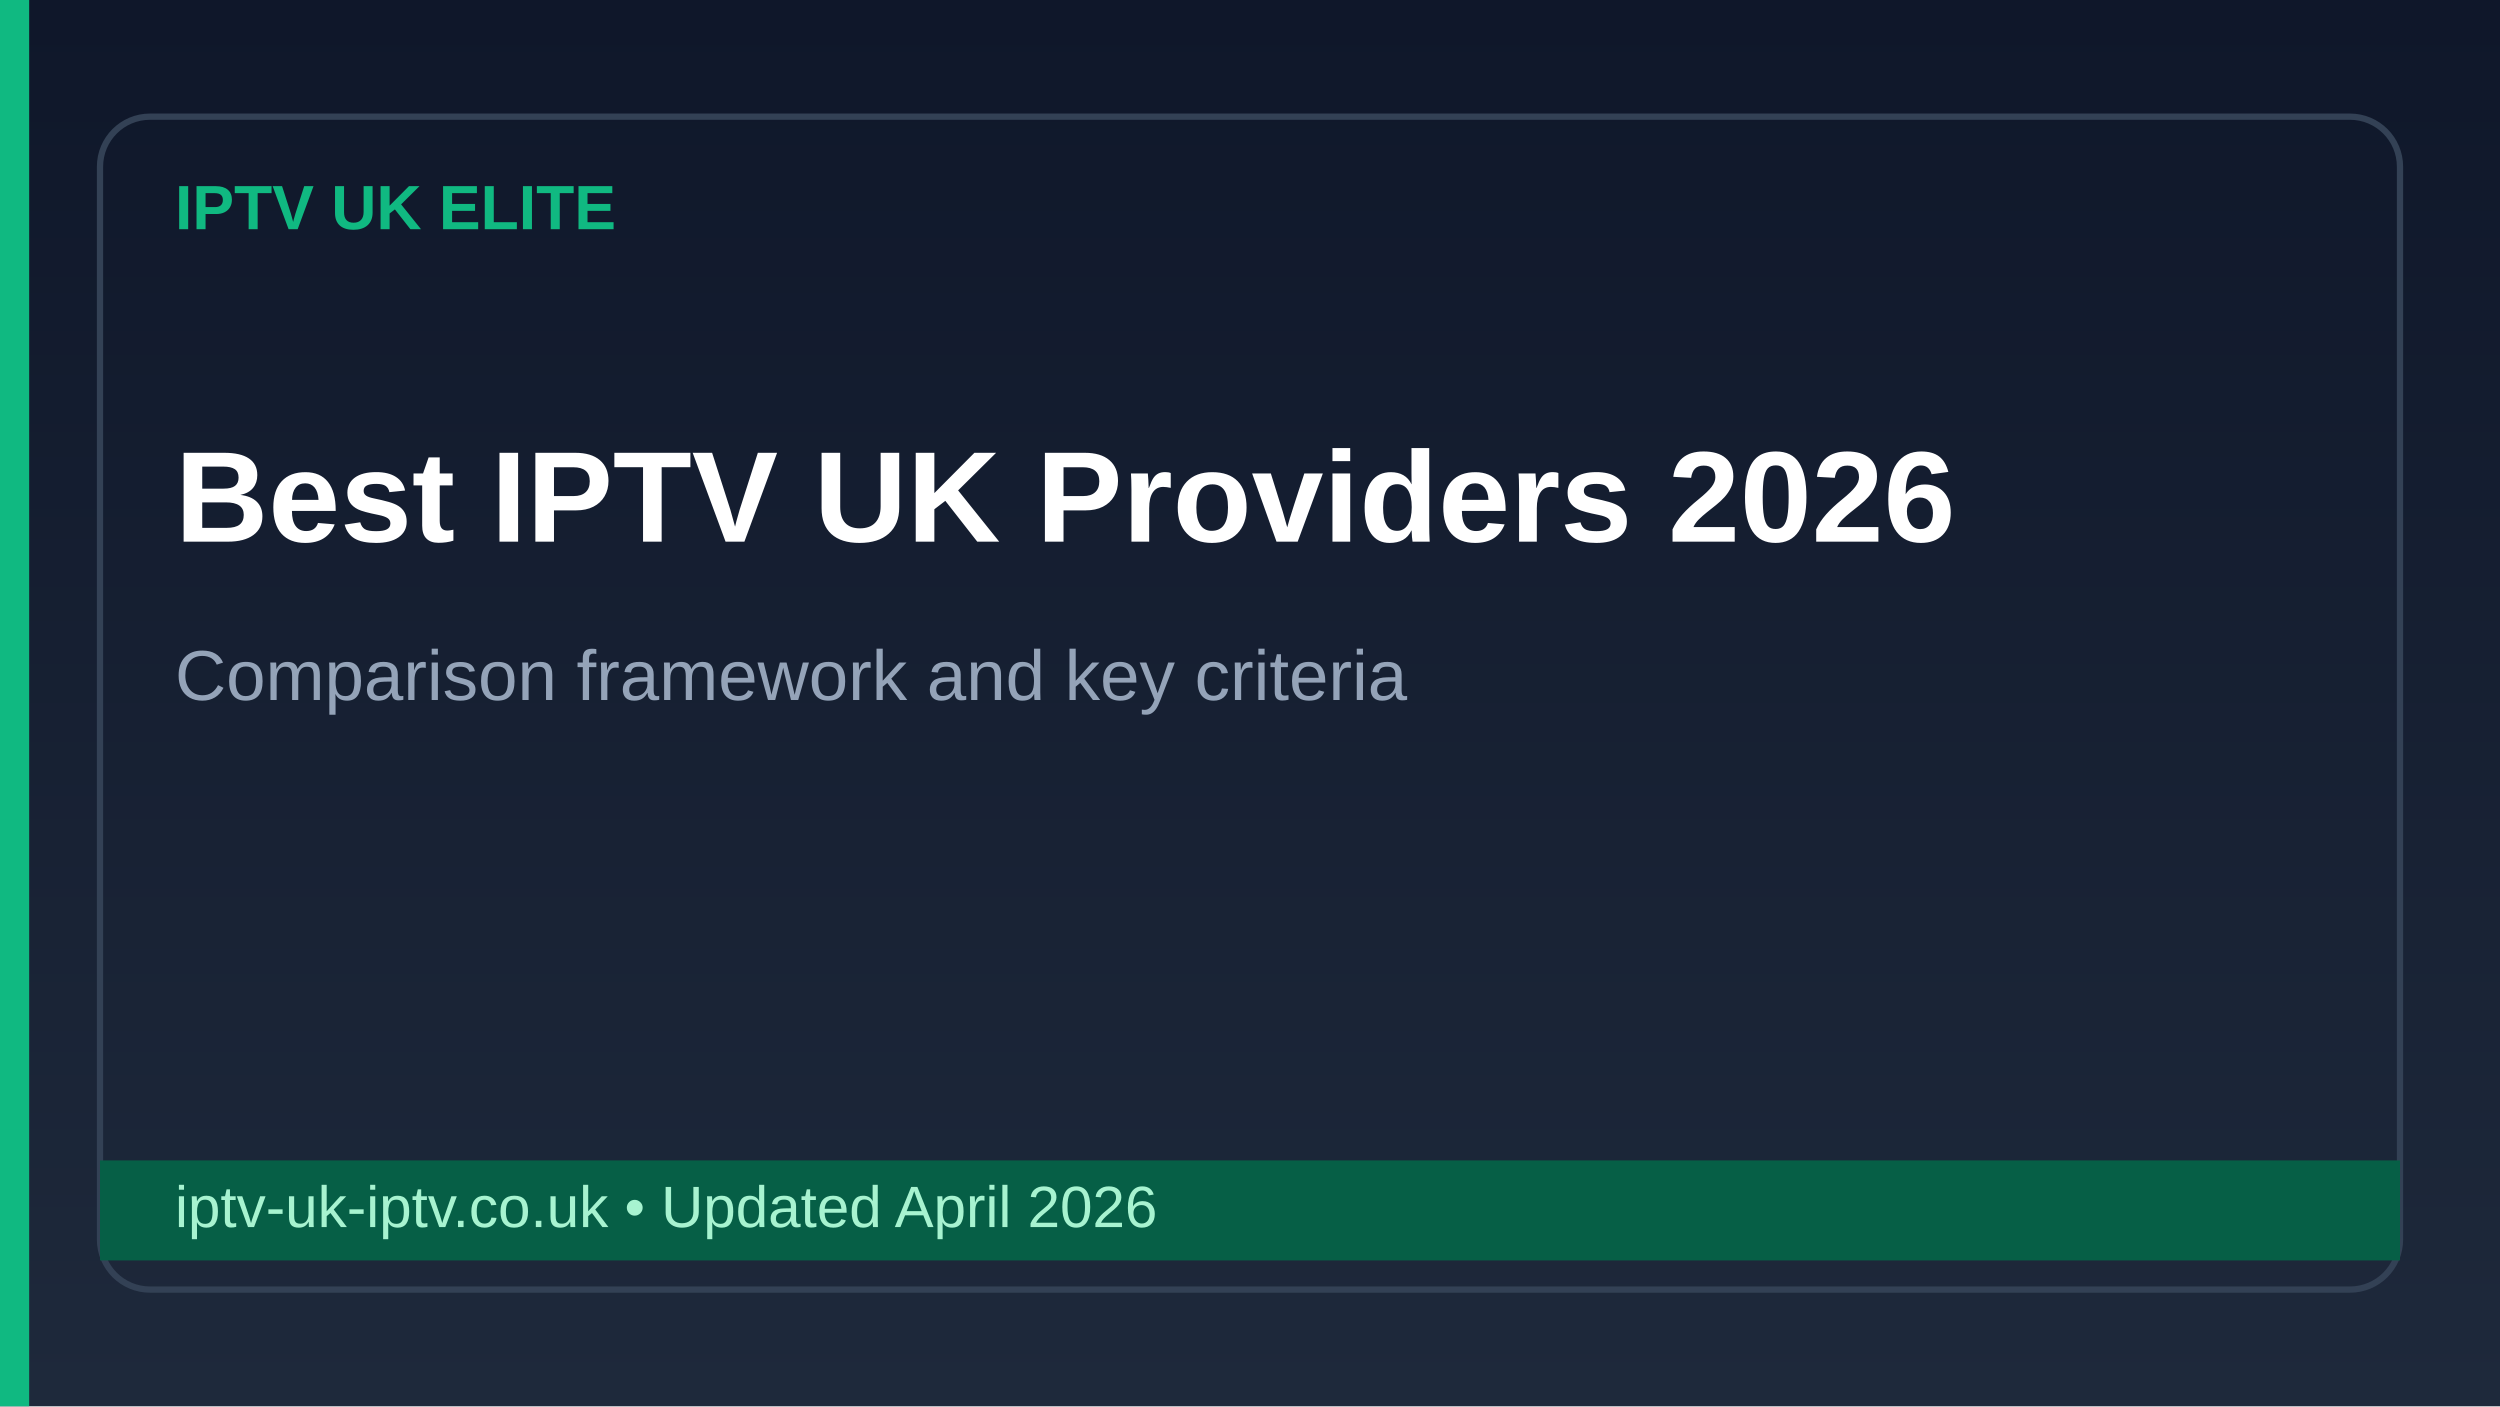
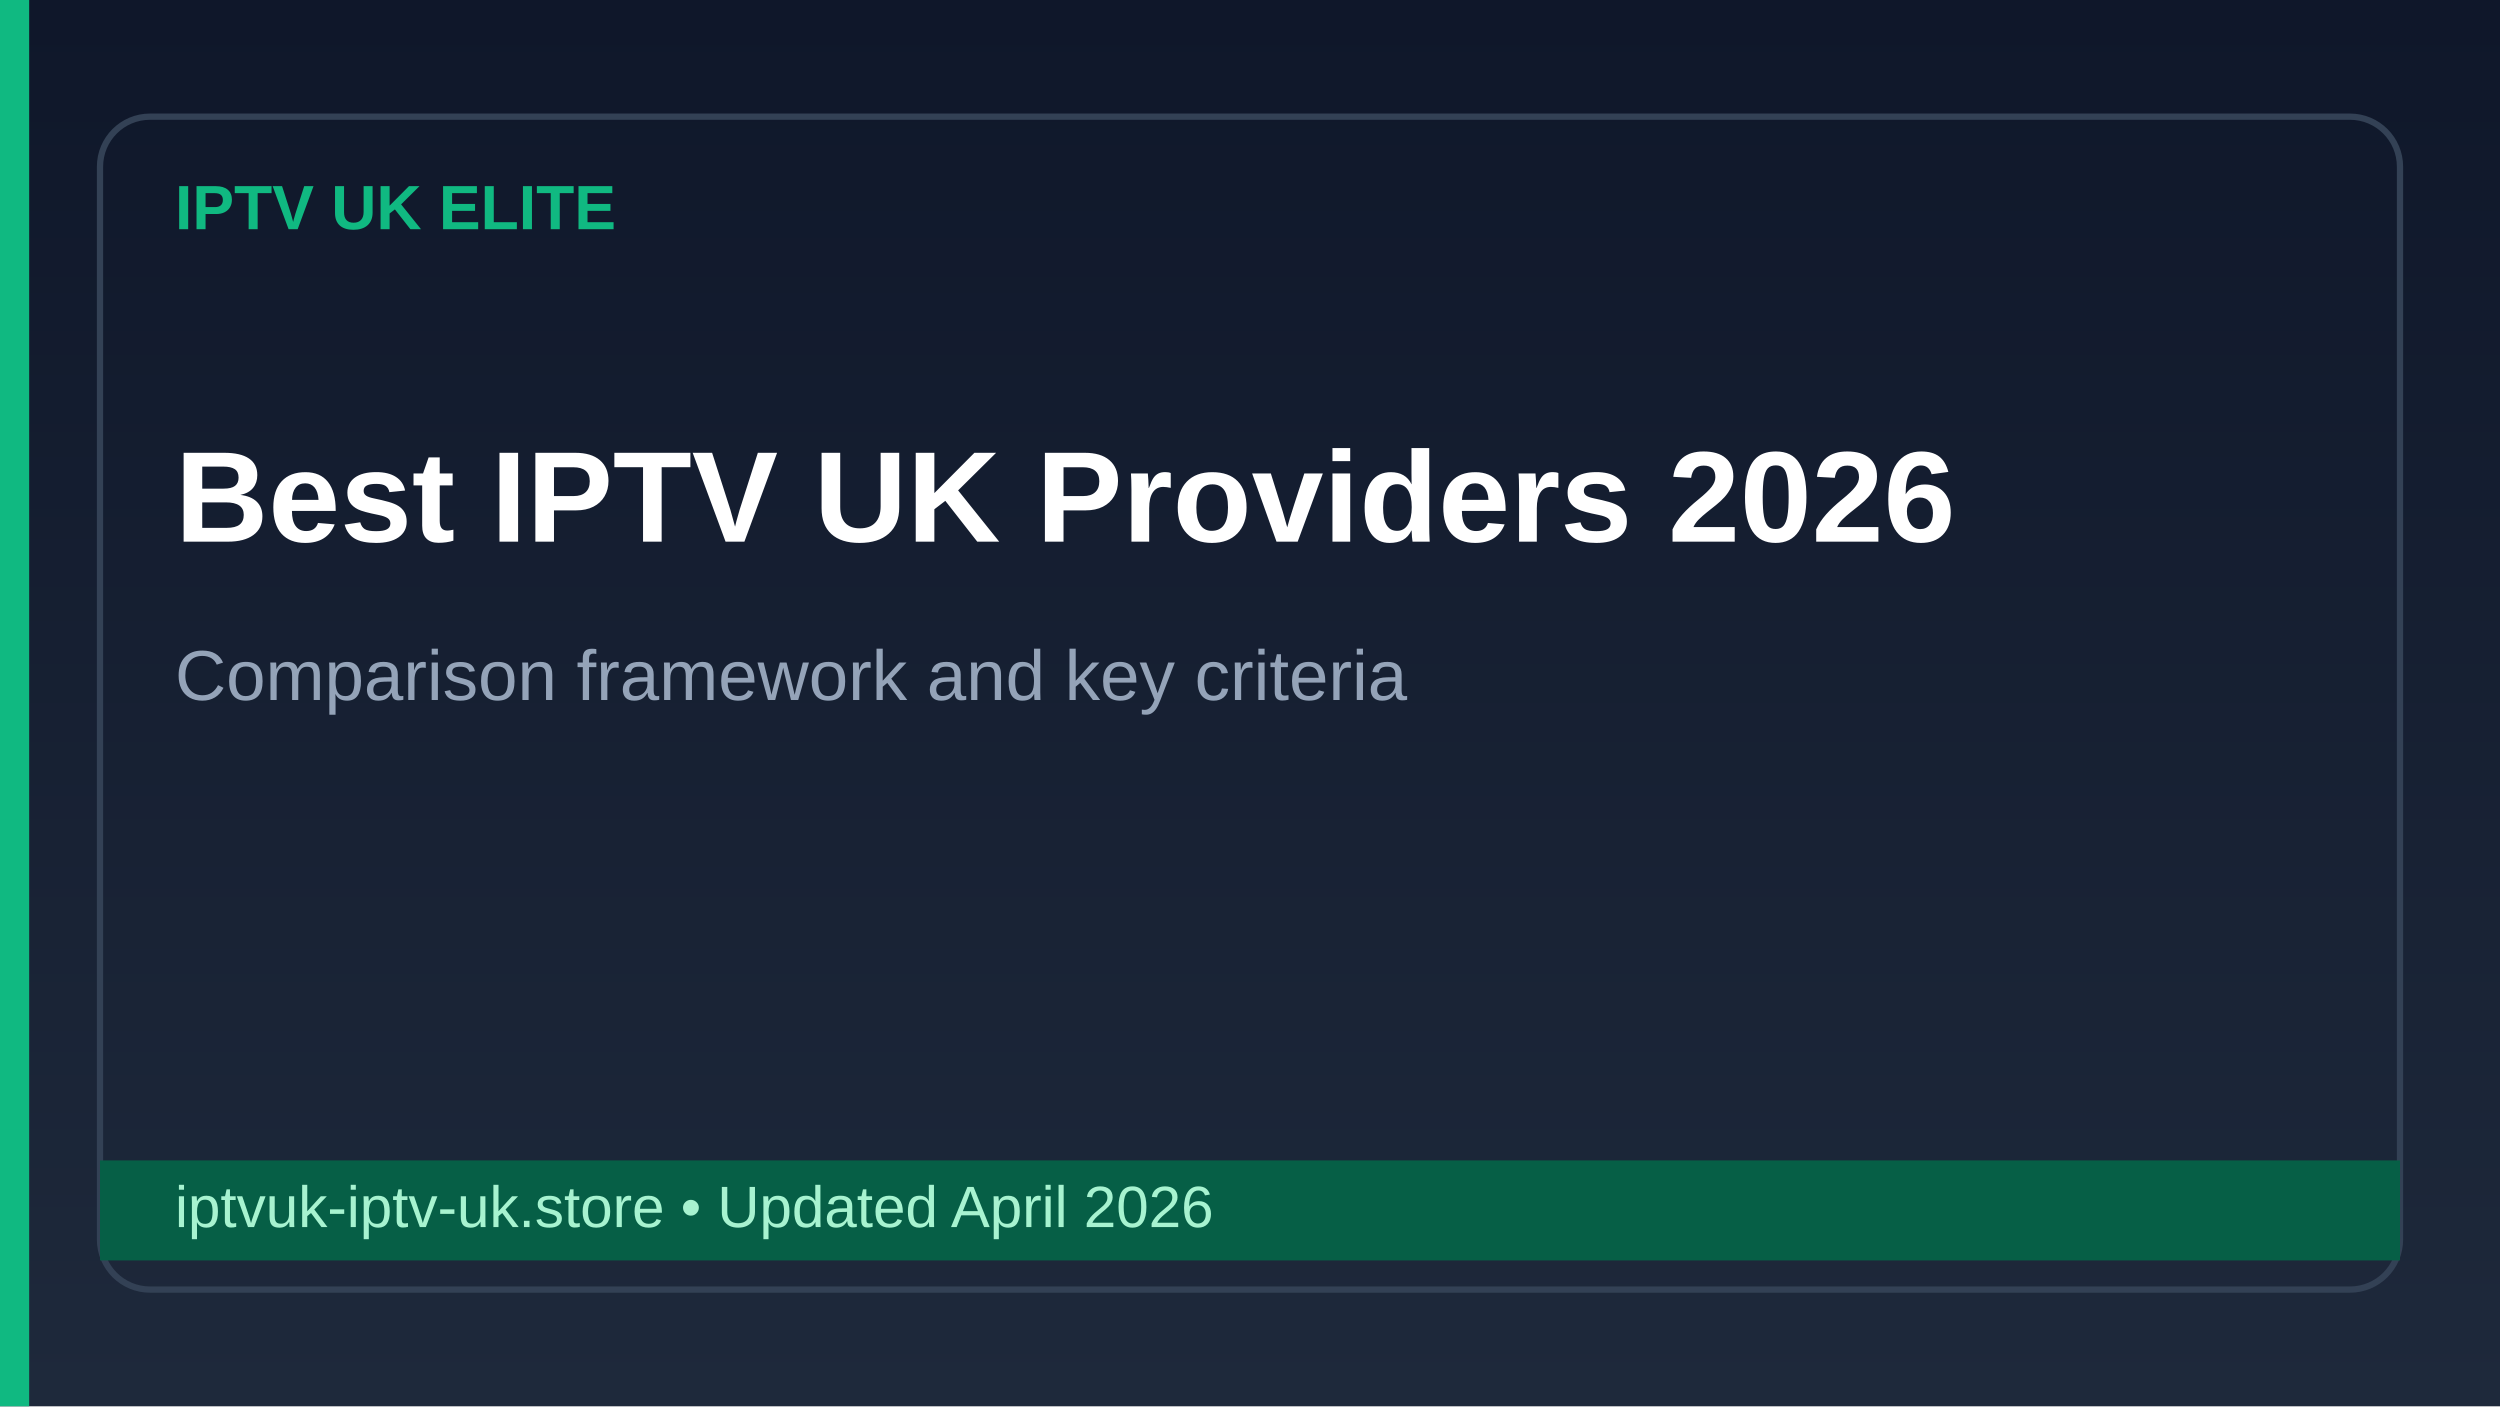
<svg xmlns="http://www.w3.org/2000/svg" width="1200" height="675" viewBox="0 0 1200 675">
  <defs>
    <linearGradient id="g" x1="0" y1="0" x2="0" y2="1">
      <stop offset="0%" stop-color="#0f172a" />
      <stop offset="100%" stop-color="#1e293b" />
    </linearGradient>
  </defs>
  <rect width="1200" height="675" fill="url(#g)" />
  <rect x="0" y="0" width="14" height="675" fill="#10b981" />
  <rect x="48" y="56" width="1104" height="563" rx="24" fill="none" stroke="#334155" stroke-width="3" />
  <text x="84" y="110" font-family="Arial,Helvetica,sans-serif" font-size="30" font-weight="700" fill="#10b981">IPTV UK ELITE</text>
  <text x="84" y="260" font-family="Arial,Helvetica,sans-serif" font-size="62" font-weight="800" fill="#ffffff">Best IPTV UK Providers 2026</text>
  <text x="84" y="336" font-family="Arial,Helvetica,sans-serif" font-size="34" fill="#94a3b8">Comparison framework and key criteria</text>
  <rect x="48" y="557" width="1104" height="48" fill="#065f46" />
-   <text x="84" y="589" font-family="Arial,Helvetica,sans-serif" font-size="28" fill="#a7f3d0">iptv-uk-iptv.co.uk • Updated April 2026</text>
+   <text x="84" y="589" font-family="Arial,Helvetica,sans-serif" font-size="28" fill="#a7f3d0">iptvuk-iptv-uk.store • Updated April 2026</text>
</svg>
